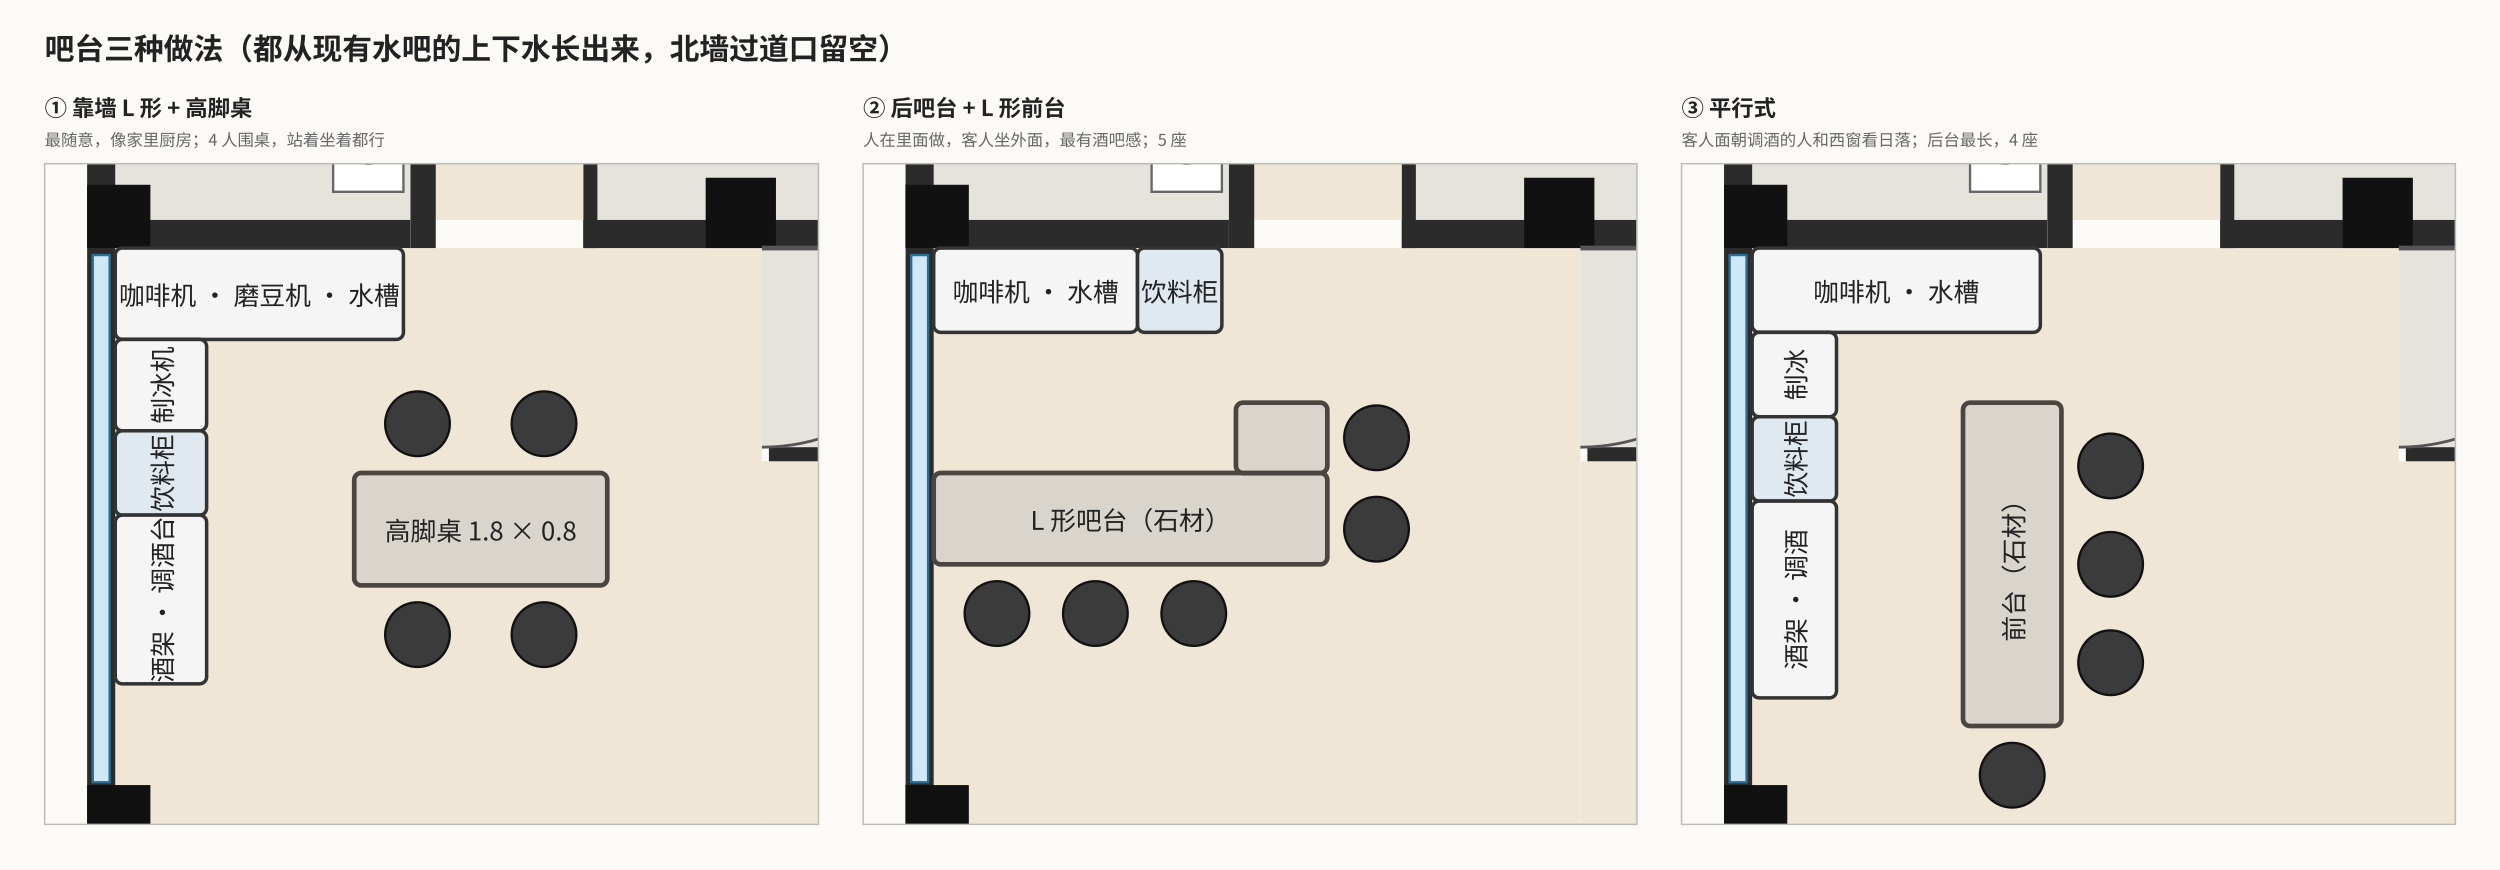
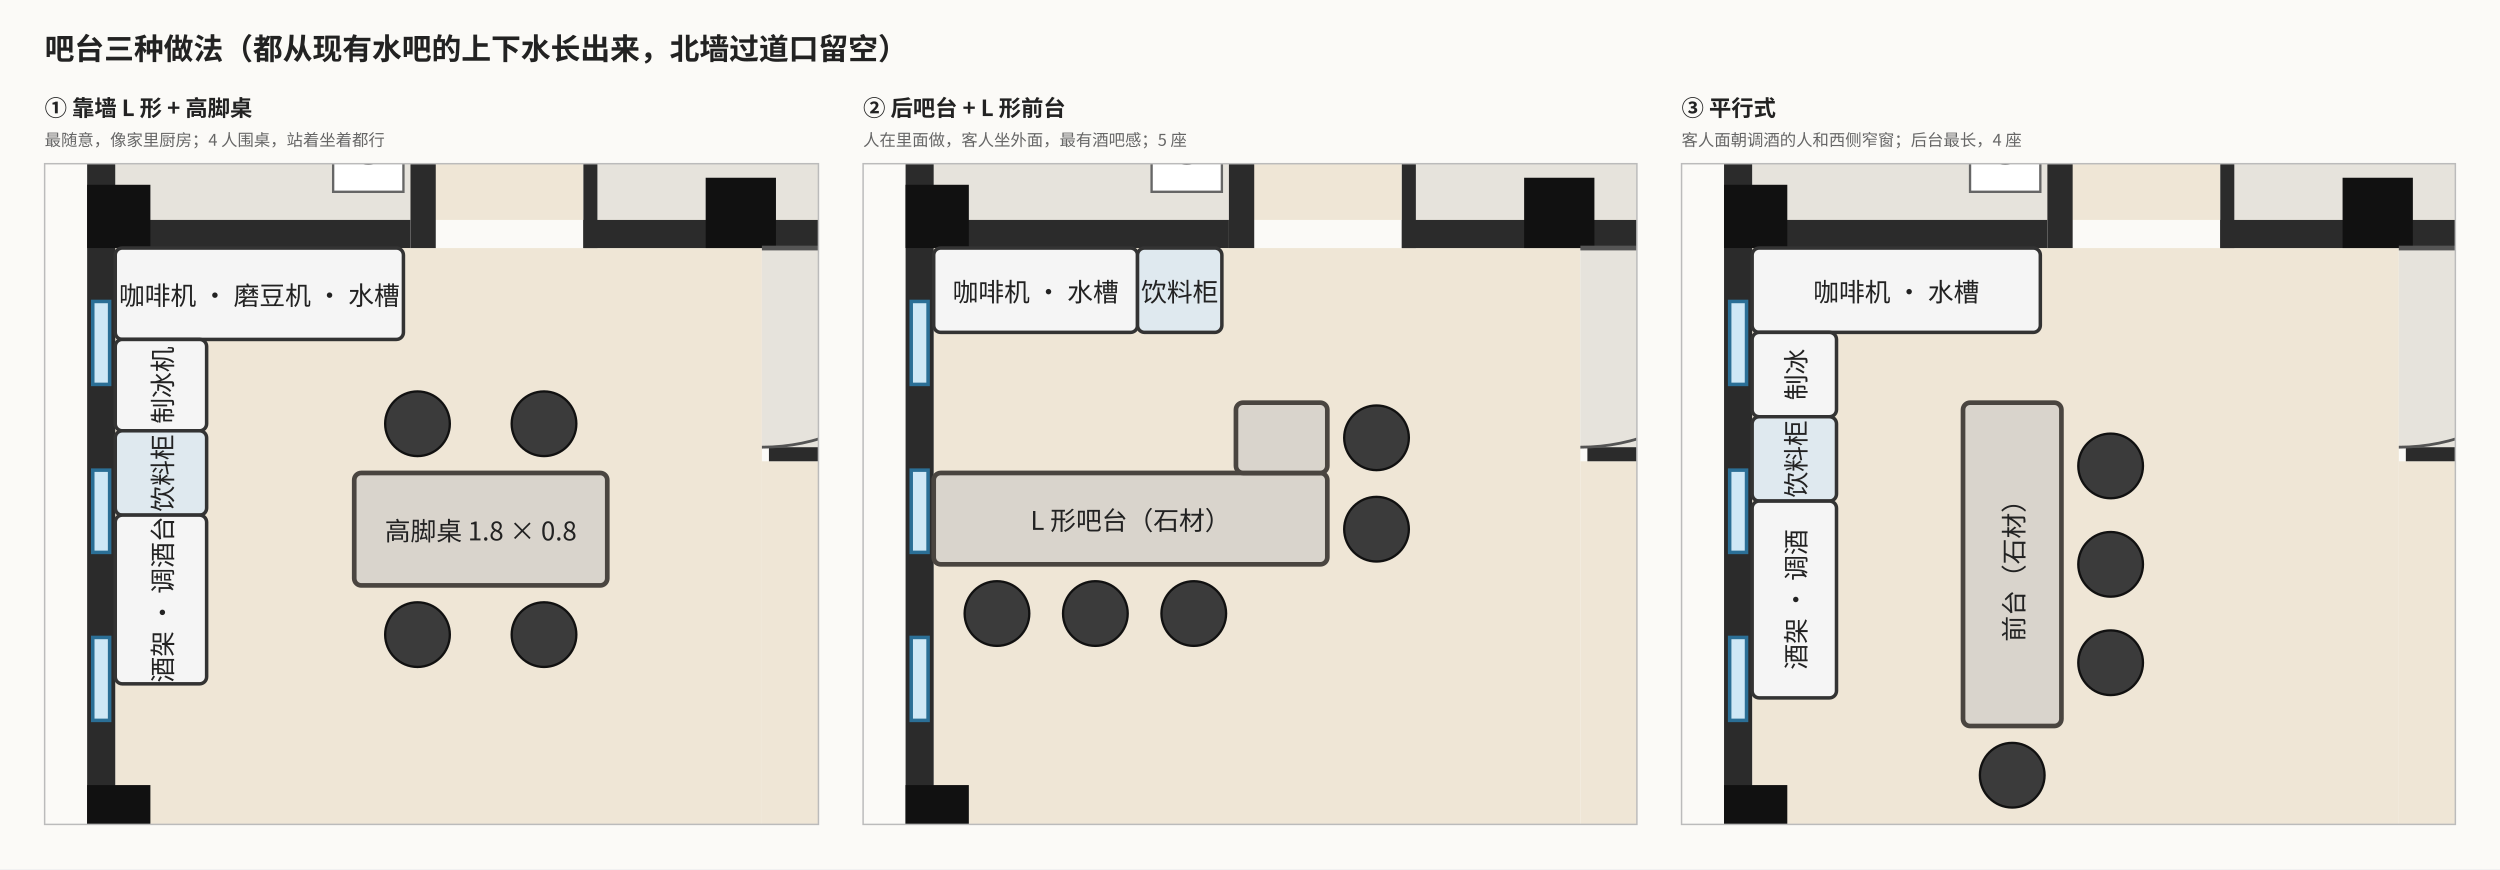
<svg xmlns="http://www.w3.org/2000/svg" viewBox="0 0 1680 584" width="1680" height="584">
  <style>
  .bg{fill:#fbfaf7}
  .floor{fill:#efe6d6}
  .annex{fill:#e6e3dc}
  .balcony{fill:#e3ece4;stroke:#7a8b7c;stroke-width:3}
  .platform{fill:#eeeeee;stroke:#9a9a9a;stroke-width:1;stroke-dasharray:4 3}
  .wall{fill:#2b2b2b}
  .column{fill:#111}
-   .window{fill:#cfe8f6;stroke:#2b6f96;stroke-width:1}
+   .window{fill:#cfe8f6;stroke:#2b6f96;stroke-width:1.5}
+   .glass{fill:#a9d6ef;stroke:#2b6f96;stroke-width:1}
  .door{fill:none;stroke:#555;stroke-width:1.2}
  .door-leaf{stroke:#555;stroke-width:2}
  .tread{stroke:#888;stroke-width:1}
  .lift{fill:none;stroke:#666;stroke-width:1}
  .fixture{fill:#fff;stroke:#666;stroke-width:1}
  .wood{fill:#a87b55;stroke:#5d3d22;stroke-width:1}
  .desk{fill:#7a5236;stroke:#3e2614;stroke-width:1.5}
  .soft{fill:#e9d8c4;stroke:#8a7660;stroke-width:1}
  .sofa{fill:#c9b79c;stroke:#7d6a50;stroke-width:1.5}
  .dark{fill:#3b3b3b;stroke:#111;stroke-width:1}
  .leather{fill:#6b4429;stroke:#3b2414;stroke-width:1}
  .box{fill:#eadcc3;stroke:#8a7660;stroke-width:1}
  .lamp{fill:#fff3c4;stroke:#b89a2e;stroke-width:1}
  .plant{fill:#9cc59a;stroke:#4f7d4c;stroke-width:1}
  .bar{fill:#f5f5f5;stroke:#333;stroke-width:1.5}
  .fridge{fill:#dfe9ef;stroke:#333;stroke-width:1.5}
  .counter{fill:#d9d4cc;stroke:#4a4540;stroke-width:2}
  .stool{fill:#3b3b3b;stroke:#111;stroke-width:1}
  .cabinet{fill:#fff;stroke:#555;stroke-width:1}
  .ghost{fill:none;stroke:#8a8a8a;stroke-width:1;stroke-dasharray:3 3}
  .speaker{fill:#8a5a34;stroke:#2b1a0e;stroke-width:1.5}
  .tv{fill:#111;stroke:#000}
  .z-bar{fill:#c8a165;fill-opacity:.12;stroke:#c8a165;stroke-width:1;stroke-dasharray:4 3}
  .z-rug{fill:#8d96a0;fill-opacity:.18;stroke:#8d96a0;stroke-width:1;stroke-dasharray:4 3}
  .z-work{fill:#7a5236;fill-opacity:.07;stroke:#7a5236;stroke-width:1;stroke-dasharray:4 3}
  .sound{fill:none;stroke:#c0392b;stroke-width:1;stroke-dasharray:3 3}
  .pencil-add{fill:#e67e22;stroke:#e67e22}
  .pencil-add-line{fill:none;stroke:#e67e22;stroke-width:2.5}
  .pencil-del{fill:none;stroke:#d62d20;stroke-width:2;stroke-dasharray:5 3}
  .pencil-x{stroke:#d62d20;stroke-width:2}
  text{font-family:"PingFang SC","Noto Sans CJK SC","WenQuanYi Zen Hei","Microsoft YaHei",sans-serif;fill:#222}
  .lbl{font-size:11px;text-anchor:middle;dominant-baseline:central}
  .lbl-inv{fill:#fff}
  .room{font-size:13px;font-weight:700;fill:#555;text-anchor:middle;dominant-baseline:central;letter-spacing:1px}
  .zone-lbl{font-size:12px;font-weight:600;text-anchor:middle;dominant-baseline:central;fill:#5a4a35}
  .pencil-lbl{font-size:11px;font-weight:600;fill:#c0392b;text-anchor:middle;dominant-baseline:central}
  .title{font-size:20px;font-weight:700}
  .panel-title{font-size:15px;font-weight:700}
  .note-c{font-size:11px;fill:#888;text-anchor:middle;dominant-baseline:central}
  .note{font-size:11px;fill:#666}
  .dim{stroke:#777;stroke-width:1;fill:none}
  .dim-txt{font-size:10px;fill:#555;text-anchor:middle;dominant-baseline:central}
</style>
  <rect class="bg" width="100%" height="100%" />
  <text class="title" x="30" y="40">吧台三种做法（都从现有水吧的上下水长出来，北墙过道口留空）</text>
  <text class="panel-title" x="30" y="78">① 靠墙 L 形 + 高脚桌</text>
  <text class="note" x="30" y="98">最随意，像家里厨房；4 人围桌，站着坐着都行</text>
  <svg x="30" y="110" width="520" height="444" viewBox="-18 192 330 282">
    <rect class="platform" x="0.0" y="798.0" width="291.0" height="60.0" rx="0" />
    <text class="lbl" x="144.0" y="828.0">空调平台</text>
    <polygon class="balcony" points="291.0,858.0 291.0,654.0 618.0,654.0 618.0,330.0 690.0,330.0 690.0,858.0" />
    <text class="room" x="516.0" y="798.0">L 形阳台（朝南）≈ 29 ㎡</text>
    <rect class="floor" x="12.0" y="228.0" width="276.0" height="552.0" rx="0" />
    <rect class="floor" x="288.0" y="319.0" width="318.0" height="323.0" rx="0" />
    <rect class="floor" x="138.0" y="78.0" width="73.8" height="138.0" rx="0" />
    <rect class="annex" x="12.0" y="12.0" width="126.0" height="204.0" rx="0" />
    <rect class="annex" x="217.8" y="12.0" width="151.2" height="204.0" rx="0" />
    <rect class="annex" x="138.0" y="12.0" width="79.8" height="60.0" rx="0" />
    <rect class="annex" x="288.0" y="228.0" width="87.0" height="85.0" rx="0" />
    <rect class="annex" x="375.0" y="216.0" width="231.0" height="97.0" rx="0" />
    <rect class="annex" x="519.0" y="12.0" width="87.0" height="204.0" rx="0" />
    <rect class="annex" x="379.8" y="12.0" width="139.2" height="78.0" rx="0" />
    <rect class="annex" x="375.0" y="96.0" width="138.0" height="114.0" rx="0" />
    <line class="tread" x1="379.8" y1="90.0" x2="379.8" y2="12.0" />
    <line class="tread" x1="396.6" y1="90.0" x2="396.6" y2="12.0" />
    <line class="tread" x1="413.4" y1="90.0" x2="413.4" y2="12.0" />
    <line class="tread" x1="430.2" y1="90.0" x2="430.2" y2="12.0" />
    <line class="tread" x1="447.0" y1="90.0" x2="447.0" y2="12.0" />
    <line class="tread" x1="463.8" y1="90.0" x2="463.8" y2="12.0" />
    <line class="tread" x1="480.6" y1="90.0" x2="480.6" y2="12.0" />
    <line class="tread" x1="497.4" y1="90.0" x2="497.4" y2="12.0" />
    <line class="tread" x1="514.2" y1="90.0" x2="514.2" y2="12.0" />
    <line class="tread" x1="523.8" y1="204.0" x2="597.0" y2="204.0" />
    <line class="tread" x1="523.8" y1="187.2" x2="597.0" y2="187.2" />
    <line class="tread" x1="523.8" y1="170.4" x2="597.0" y2="170.4" />
    <line class="tread" x1="523.8" y1="153.6" x2="597.0" y2="153.6" />
    <line class="tread" x1="523.8" y1="136.8" x2="597.0" y2="136.8" />
    <line class="tread" x1="523.8" y1="120.0" x2="597.0" y2="120.0" />
    <line class="tread" x1="523.8" y1="103.2" x2="597.0" y2="103.2" />
    <text class="lbl" x="560.4" y="151.2">楼梯 ↓</text>
    <rect class="lift" x="393.0" y="111.0" width="102.0" height="84.0" rx="0" />
    <line class="lift" x1="393.0" y1="111.0" x2="495.0" y2="195.0" />
    <line class="lift" x1="393.0" y1="195.0" x2="495.0" y2="111.0" />
    <text class="room" x="444.0" y="153.0">电梯</text>
    <circle class="fixture" cx="54.0" cy="177.0" r="8.4" />
    <rect class="fixture" x="105.0" y="144.0" width="30.0" height="60.0" rx="0" />
    <ellipse class="fixture" cx="120.0" cy="174.0" rx="10.2" ry="18.0" />
    <rect class="fixture" x="16.8" y="81.0" width="46.2" height="48.0" rx="10" />
    <ellipse class="fixture" cx="54.0" cy="42.0" rx="21.6" ry="15.6" />
    <rect class="wall" x="0.0" y="0.0" width="12.0" height="798.0" rx="0" />
    <rect class="wall" x="0.0" y="780.0" width="291.0" height="18.0" rx="0" />
    <rect class="wall" x="279.0" y="642.0" width="12.0" height="156.0" rx="0" />
    <rect class="wall" x="279.0" y="642.0" width="339.0" height="12.0" rx="0" />
    <rect class="wall" x="606.0" y="0.0" width="12.0" height="654.0" rx="0" />
    <rect class="wall" x="0.0" y="0.0" width="618.0" height="12.0" rx="0" />
    <rect class="wall" x="12.0" y="216.0" width="126.0" height="12.0" rx="0" />
    <rect class="wall" x="138.0" y="129.0" width="10.8" height="99.0" rx="0" />
    <rect class="wall" x="138.0" y="72.0" width="10.8" height="15.0" rx="0" />
    <rect class="wall" x="129.0" y="12.0" width="9.0" height="60.0" rx="0" />
    <rect class="wall" x="12.0" y="135.0" width="126.0" height="3.0" rx="0" />
    <rect class="wall" x="12.0" y="72.0" width="75.0" height="6.0" rx="0" />
    <rect class="wall" x="123.0" y="72.0" width="15.0" height="6.0" rx="0" />
    <rect class="wall" x="138.0" y="72.0" width="7.2" height="6.0" rx="0" />
    <rect class="wall" x="187.2" y="72.0" width="30.6" height="6.0" rx="0" />
    <rect class="wall" x="211.8" y="72.0" width="6.0" height="156.0" rx="0" />
    <rect class="wall" x="211.8" y="216.0" width="163.2" height="12.0" rx="0" />
    <rect class="wall" x="369.0" y="12.0" width="6.0" height="216.0" rx="0" />
    <rect class="wall" x="375.0" y="210.0" width="33.0" height="6.0" rx="0" />
    <rect class="wall" x="462.0" y="210.0" width="57.0" height="6.0" rx="0" />
    <rect class="wall" x="513.0" y="90.0" width="6.0" height="126.0" rx="0" />
    <rect class="wall" x="375.0" y="90.0" width="144.0" height="6.0" rx="0" />
    <rect class="wall" x="291.0" y="313.0" width="315.0" height="6.0" rx="0" />
    <rect class="column" x="0.0" y="738.0" width="27.0" height="27.0" rx="0" />
    <rect class="column" x="0.0" y="457.2" width="27.0" height="30.6" rx="0" />
    <rect class="column" x="0.0" y="201.0" width="27.0" height="27.0" rx="0" />
    <rect class="column" x="273.0" y="738.0" width="27.0" height="27.0" rx="0" />
    <rect class="column" x="594.0" y="630.0" width="24.0" height="27.0" rx="0" />
    <rect class="column" x="594.0" y="457.2" width="24.0" height="30.6" rx="0" />
    <rect class="column" x="594.0" y="201.0" width="24.0" height="24.0" rx="0" />
    <rect class="column" x="264.0" y="198.0" width="30.0" height="30.0" rx="0" />
-     <rect class="window" x="2.4" y="489.0" width="7.2" height="186.0" rx="0" />
-     <rect class="window" x="2.4" y="231.0" width="7.2" height="225.0" rx="0" />
-     <rect class="window" x="65.4" y="784.8" width="36.6" height="8.4" rx="0" />
-     <rect class="window" x="138.0" y="784.8" width="34.8" height="8.4" rx="0" />
-     <rect class="window" x="210.0" y="784.8" width="22.8" height="8.4" rx="0" />
-     <rect class="window" x="297.0" y="644.4" width="114.0" height="7.2" rx="0" />
-     <rect class="window" x="498.0" y="644.4" width="96.0" height="7.2" rx="0" />
-     <rect class="window" x="608.4" y="489.0" width="7.2" height="138.0" rx="0" />
-     <rect class="window" x="608.4" y="327.0" width="7.2" height="129.0" rx="0" />
+     <rect class="window" x="2.4" y="594.0" width="7.2" height="36.0" rx="0" />
+     <rect class="window" x="2.4" y="524.4" width="7.2" height="34.2" rx="0" />
+     <rect class="window" x="2.4" y="394.2" width="7.2" height="35.4" rx="0" />
+     <rect class="window" x="2.4" y="322.8" width="7.2" height="35.1" rx="0" />
+     <rect class="window" x="2.4" y="250.8" width="7.2" height="35.4" rx="0" />
+     <rect class="window" x="67.8" y="784.8" width="33.6" height="8.4" rx="0" />
+     <rect class="window" x="140.4" y="784.8" width="34.2" height="8.4" rx="0" />
+     <rect class="window" x="209.4" y="784.8" width="34.2" height="8.4" rx="0" />
+     <rect class="window" x="608.4" y="544.2" width="7.2" height="35.4" rx="0" />
+     <rect class="window" x="608.4" y="496.5" width="7.2" height="35.7" rx="0" />
+     <rect class="window" x="608.4" y="390.6" width="7.2" height="35.4" rx="0" />
+     <rect class="window" x="608.4" y="342.9" width="7.2" height="35.7" rx="0" />
+     <rect class="glass" x="297.0" y="644.4" width="114.0" height="7.2" rx="0" />
+     <text class="note-c" x="354.0" y="666.6">落地玻璃</text>
+     <rect class="glass" x="498.0" y="644.4" width="96.0" height="7.2" rx="0" />
+     <text class="note-c" x="546.0" y="666.6">落地玻璃</text>
    <rect class="floor" x="411.0" y="642.0" width="87.0" height="12.0" rx="0" />
    <line class="door-leaf" x1="411.0" y1="642.0" x2="411.0" y2="598.5" />
    <path class="door" d="M 411.0 598.5 A 43.5 43.5 0 0 1 454.5 642.0" />
    <line class="door-leaf" x1="498.0" y1="642.0" x2="498.0" y2="598.5" />
    <path class="door" d="M 498.0 598.5 A 43.5 43.5 0 0 0 454.5 642.0" />
    <line class="door-leaf" x1="148.8" y1="87.0" x2="190.8" y2="87.0" />
    <path class="door" d="M 190.8 87.0 A 42.0 42.0 0 0 1 148.8 129.0" />
    <line class="door-leaf" x1="87.0" y1="72.0" x2="87.0" y2="36.0" />
    <path class="door" d="M 87.0 36.0 A 36.0 36.0 0 0 1 123.0 72.0" />
    <line class="door-leaf" x1="145.2" y1="72.0" x2="145.2" y2="30.0" />
    <path class="door" d="M 145.2 30.0 A 42.0 42.0 0 0 1 187.2 72.0" />
    <line class="door-leaf" x1="288.0" y1="228.0" x2="373.0" y2="228.0" />
    <path class="door" d="M 373.0 228.0 A 85.0 85.0 0 0 1 288.0 313.0" />
    <rect class="cabinet" x="367.8" y="291.3" width="141.6" height="21.7" rx="0" />
    <line class="lift" x1="367.8" y1="291.3" x2="509.4" y2="313.0" />
    <line class="lift" x1="367.8" y1="313.0" x2="509.4" y2="291.3" />
    <rect class="cabinet" x="12.0" y="678.6" width="25.8" height="57.0" rx="0" />
    <line class="lift" x1="12.0" y1="678.6" x2="37.8" y2="735.6" />
    <line class="lift" x1="12.0" y1="735.6" x2="37.8" y2="678.6" />
    <text class="room" x="108.0" y="99.0">卫生间</text>
    <text class="lbl" x="177.0" y="144.0">过道</text>
    <text class="room" x="294.0" y="114.0">储藏间</text>
    <text class="room" x="330.0" y="267.0">前室</text>
    <text class="lbl" x="438.0" y="302.2">玄关柜</text>
    <rect class="bar" x="12.0" y="228.0" width="123.0" height="39.0" rx="3" />
    <text class="lbl" x="73.5" y="247.5">咖啡机 · 磨豆机 · 水槽</text>
    <rect class="bar" x="12.0" y="267.0" width="39.0" height="39.0" rx="3" />
    <text class="lbl" x="31.5" y="286.5" transform="rotate(-90 31.5 286.5)">制冰机</text>
    <rect class="fridge" x="12.0" y="306.0" width="39.0" height="36.0" rx="3" />
    <text class="lbl" x="31.5" y="324.0" transform="rotate(-90 31.5 324.0)">饮料柜</text>
    <rect class="bar" x="12.0" y="342.0" width="39.0" height="72.0" rx="3" />
    <text class="lbl" x="31.5" y="378.0" transform="rotate(-90 31.5 378.0)">酒架 · 调酒台</text>
    <rect class="counter" x="114.0" y="324.0" width="108.0" height="48.0" rx="3" />
    <text class="lbl" x="168.0" y="348.0">高脚桌 1.8 × 0.8</text>
    <circle class="stool" cx="141.0" cy="303.0" r="13.8" />
    <circle class="stool" cx="195.0" cy="303.0" r="13.8" />
    <circle class="stool" cx="141.0" cy="393.0" r="13.8" />
    <circle class="stool" cx="195.0" cy="393.0" r="13.8" />
  </svg>
  <rect x="30" y="110" width="520" height="444" fill="none" stroke="#bbb" />
  <text class="panel-title" x="580" y="78">② 后吧台 + L 形前台</text>
  <text class="note" x="580" y="98">人在里面做，客人坐外面，最有酒吧感；5 座</text>
  <svg x="580" y="110" width="520" height="444" viewBox="-18 192 330 282">
    <rect class="platform" x="0.0" y="798.0" width="291.0" height="60.0" rx="0" />
    <text class="lbl" x="144.0" y="828.0">空调平台</text>
    <polygon class="balcony" points="291.0,858.0 291.0,654.0 618.0,654.0 618.0,330.0 690.0,330.0 690.0,858.0" />
    <text class="room" x="516.0" y="798.0">L 形阳台（朝南）≈ 29 ㎡</text>
    <rect class="floor" x="12.0" y="228.0" width="276.0" height="552.0" rx="0" />
    <rect class="floor" x="288.0" y="319.0" width="318.0" height="323.0" rx="0" />
    <rect class="floor" x="138.0" y="78.0" width="73.8" height="138.0" rx="0" />
    <rect class="annex" x="12.0" y="12.0" width="126.0" height="204.0" rx="0" />
    <rect class="annex" x="217.8" y="12.0" width="151.2" height="204.0" rx="0" />
    <rect class="annex" x="138.0" y="12.0" width="79.8" height="60.0" rx="0" />
    <rect class="annex" x="288.0" y="228.0" width="87.0" height="85.0" rx="0" />
    <rect class="annex" x="375.0" y="216.0" width="231.0" height="97.0" rx="0" />
    <rect class="annex" x="519.0" y="12.0" width="87.0" height="204.0" rx="0" />
    <rect class="annex" x="379.8" y="12.0" width="139.2" height="78.0" rx="0" />
    <rect class="annex" x="375.0" y="96.0" width="138.0" height="114.0" rx="0" />
    <line class="tread" x1="379.8" y1="90.0" x2="379.8" y2="12.0" />
    <line class="tread" x1="396.6" y1="90.0" x2="396.6" y2="12.0" />
    <line class="tread" x1="413.4" y1="90.0" x2="413.4" y2="12.0" />
    <line class="tread" x1="430.2" y1="90.0" x2="430.2" y2="12.0" />
    <line class="tread" x1="447.0" y1="90.0" x2="447.0" y2="12.0" />
    <line class="tread" x1="463.8" y1="90.0" x2="463.8" y2="12.0" />
    <line class="tread" x1="480.6" y1="90.0" x2="480.6" y2="12.0" />
    <line class="tread" x1="497.4" y1="90.0" x2="497.4" y2="12.0" />
    <line class="tread" x1="514.2" y1="90.0" x2="514.2" y2="12.0" />
    <line class="tread" x1="523.8" y1="204.0" x2="597.0" y2="204.0" />
    <line class="tread" x1="523.8" y1="187.2" x2="597.0" y2="187.2" />
    <line class="tread" x1="523.8" y1="170.4" x2="597.0" y2="170.4" />
    <line class="tread" x1="523.8" y1="153.6" x2="597.0" y2="153.6" />
    <line class="tread" x1="523.8" y1="136.8" x2="597.0" y2="136.8" />
    <line class="tread" x1="523.8" y1="120.0" x2="597.0" y2="120.0" />
    <line class="tread" x1="523.8" y1="103.2" x2="597.0" y2="103.2" />
    <text class="lbl" x="560.4" y="151.2">楼梯 ↓</text>
    <rect class="lift" x="393.0" y="111.0" width="102.0" height="84.0" rx="0" />
    <line class="lift" x1="393.0" y1="111.0" x2="495.0" y2="195.0" />
    <line class="lift" x1="393.0" y1="195.0" x2="495.0" y2="111.0" />
    <text class="room" x="444.0" y="153.0">电梯</text>
    <circle class="fixture" cx="54.0" cy="177.0" r="8.4" />
    <rect class="fixture" x="105.0" y="144.0" width="30.0" height="60.0" rx="0" />
    <ellipse class="fixture" cx="120.0" cy="174.0" rx="10.2" ry="18.0" />
    <rect class="fixture" x="16.8" y="81.0" width="46.2" height="48.0" rx="10" />
    <ellipse class="fixture" cx="54.0" cy="42.0" rx="21.6" ry="15.6" />
    <rect class="wall" x="0.0" y="0.0" width="12.0" height="798.0" rx="0" />
    <rect class="wall" x="0.0" y="780.0" width="291.0" height="18.0" rx="0" />
    <rect class="wall" x="279.0" y="642.0" width="12.0" height="156.0" rx="0" />
    <rect class="wall" x="279.0" y="642.0" width="339.0" height="12.0" rx="0" />
    <rect class="wall" x="606.0" y="0.0" width="12.0" height="654.0" rx="0" />
    <rect class="wall" x="0.0" y="0.0" width="618.0" height="12.0" rx="0" />
    <rect class="wall" x="12.0" y="216.0" width="126.0" height="12.0" rx="0" />
    <rect class="wall" x="138.0" y="129.0" width="10.8" height="99.0" rx="0" />
    <rect class="wall" x="138.0" y="72.0" width="10.8" height="15.0" rx="0" />
    <rect class="wall" x="129.0" y="12.0" width="9.0" height="60.0" rx="0" />
    <rect class="wall" x="12.0" y="135.0" width="126.0" height="3.0" rx="0" />
    <rect class="wall" x="12.0" y="72.0" width="75.0" height="6.0" rx="0" />
    <rect class="wall" x="123.0" y="72.0" width="15.0" height="6.0" rx="0" />
    <rect class="wall" x="138.0" y="72.0" width="7.2" height="6.0" rx="0" />
    <rect class="wall" x="187.2" y="72.0" width="30.6" height="6.0" rx="0" />
    <rect class="wall" x="211.8" y="72.0" width="6.0" height="156.0" rx="0" />
    <rect class="wall" x="211.8" y="216.0" width="163.2" height="12.0" rx="0" />
    <rect class="wall" x="369.0" y="12.0" width="6.0" height="216.0" rx="0" />
    <rect class="wall" x="375.0" y="210.0" width="33.0" height="6.0" rx="0" />
    <rect class="wall" x="462.0" y="210.0" width="57.0" height="6.0" rx="0" />
    <rect class="wall" x="513.0" y="90.0" width="6.0" height="126.0" rx="0" />
    <rect class="wall" x="375.0" y="90.0" width="144.0" height="6.0" rx="0" />
    <rect class="wall" x="291.0" y="313.0" width="315.0" height="6.0" rx="0" />
    <rect class="column" x="0.0" y="738.0" width="27.0" height="27.0" rx="0" />
    <rect class="column" x="0.0" y="457.2" width="27.0" height="30.6" rx="0" />
    <rect class="column" x="0.0" y="201.0" width="27.0" height="27.0" rx="0" />
    <rect class="column" x="273.0" y="738.0" width="27.0" height="27.0" rx="0" />
    <rect class="column" x="594.0" y="630.0" width="24.0" height="27.0" rx="0" />
    <rect class="column" x="594.0" y="457.2" width="24.0" height="30.6" rx="0" />
    <rect class="column" x="594.0" y="201.0" width="24.0" height="24.0" rx="0" />
    <rect class="column" x="264.0" y="198.0" width="30.0" height="30.0" rx="0" />
-     <rect class="window" x="2.4" y="489.0" width="7.2" height="186.0" rx="0" />
-     <rect class="window" x="2.4" y="231.0" width="7.2" height="225.0" rx="0" />
-     <rect class="window" x="65.4" y="784.8" width="36.6" height="8.4" rx="0" />
-     <rect class="window" x="138.0" y="784.8" width="34.8" height="8.4" rx="0" />
-     <rect class="window" x="210.0" y="784.8" width="22.8" height="8.4" rx="0" />
-     <rect class="window" x="297.0" y="644.4" width="114.0" height="7.2" rx="0" />
-     <rect class="window" x="498.0" y="644.4" width="96.0" height="7.2" rx="0" />
-     <rect class="window" x="608.4" y="489.0" width="7.2" height="138.0" rx="0" />
-     <rect class="window" x="608.4" y="327.0" width="7.2" height="129.0" rx="0" />
+     <rect class="window" x="2.4" y="594.0" width="7.2" height="36.0" rx="0" />
+     <rect class="window" x="2.4" y="524.4" width="7.2" height="34.2" rx="0" />
+     <rect class="window" x="2.4" y="394.2" width="7.2" height="35.4" rx="0" />
+     <rect class="window" x="2.4" y="322.8" width="7.2" height="35.1" rx="0" />
+     <rect class="window" x="2.4" y="250.8" width="7.2" height="35.4" rx="0" />
+     <rect class="window" x="67.8" y="784.8" width="33.6" height="8.4" rx="0" />
+     <rect class="window" x="140.4" y="784.8" width="34.2" height="8.4" rx="0" />
+     <rect class="window" x="209.4" y="784.8" width="34.2" height="8.4" rx="0" />
+     <rect class="window" x="608.4" y="544.2" width="7.2" height="35.4" rx="0" />
+     <rect class="window" x="608.4" y="496.5" width="7.2" height="35.7" rx="0" />
+     <rect class="window" x="608.4" y="390.6" width="7.2" height="35.4" rx="0" />
+     <rect class="window" x="608.4" y="342.9" width="7.2" height="35.7" rx="0" />
+     <rect class="glass" x="297.0" y="644.4" width="114.0" height="7.2" rx="0" />
+     <text class="note-c" x="354.0" y="666.6">落地玻璃</text>
+     <rect class="glass" x="498.0" y="644.4" width="96.0" height="7.2" rx="0" />
+     <text class="note-c" x="546.0" y="666.6">落地玻璃</text>
    <rect class="floor" x="411.0" y="642.0" width="87.0" height="12.0" rx="0" />
    <line class="door-leaf" x1="411.0" y1="642.0" x2="411.0" y2="598.5" />
    <path class="door" d="M 411.0 598.5 A 43.5 43.5 0 0 1 454.5 642.0" />
    <line class="door-leaf" x1="498.0" y1="642.0" x2="498.0" y2="598.5" />
    <path class="door" d="M 498.0 598.5 A 43.5 43.5 0 0 0 454.5 642.0" />
    <line class="door-leaf" x1="148.8" y1="87.0" x2="190.8" y2="87.0" />
    <path class="door" d="M 190.8 87.0 A 42.0 42.0 0 0 1 148.8 129.0" />
    <line class="door-leaf" x1="87.0" y1="72.0" x2="87.0" y2="36.0" />
    <path class="door" d="M 87.0 36.0 A 36.0 36.0 0 0 1 123.0 72.0" />
    <line class="door-leaf" x1="145.2" y1="72.0" x2="145.2" y2="30.0" />
    <path class="door" d="M 145.2 30.0 A 42.0 42.0 0 0 1 187.2 72.0" />
    <line class="door-leaf" x1="288.0" y1="228.0" x2="373.0" y2="228.0" />
    <path class="door" d="M 373.0 228.0 A 85.0 85.0 0 0 1 288.0 313.0" />
    <rect class="cabinet" x="367.8" y="291.3" width="141.6" height="21.7" rx="0" />
    <line class="lift" x1="367.8" y1="291.3" x2="509.4" y2="313.0" />
    <line class="lift" x1="367.8" y1="313.0" x2="509.4" y2="291.3" />
    <rect class="cabinet" x="12.0" y="678.6" width="25.8" height="57.0" rx="0" />
    <line class="lift" x1="12.0" y1="678.6" x2="37.8" y2="735.6" />
    <line class="lift" x1="12.0" y1="735.6" x2="37.8" y2="678.6" />
    <text class="room" x="108.0" y="99.0">卫生间</text>
    <text class="lbl" x="177.0" y="144.0">过道</text>
    <text class="room" x="294.0" y="114.0">储藏间</text>
    <text class="room" x="330.0" y="267.0">前室</text>
    <text class="lbl" x="438.0" y="302.2">玄关柜</text>
    <rect class="bar" x="12.0" y="228.0" width="87.0" height="36.0" rx="3" />
    <text class="lbl" x="55.5" y="246.0">咖啡机 · 水槽</text>
    <rect class="fridge" x="99.0" y="228.0" width="36.0" height="36.0" rx="3" />
    <text class="lbl" x="117.0" y="246.0">饮料柜</text>
    <rect class="counter" x="12.0" y="324.0" width="168.0" height="39.0" rx="3" />
    <text class="lbl" x="96.0" y="343.5">L 形吧台（石材）</text>
    <rect class="counter" x="141.0" y="294.0" width="39.0" height="30.0" rx="3" />
    <circle class="stool" cx="39.0" cy="384.0" r="13.8" />
    <circle class="stool" cx="81.0" cy="384.0" r="13.8" />
    <circle class="stool" cx="123.0" cy="384.0" r="13.8" />
    <circle class="stool" cx="201.0" cy="309.0" r="13.8" />
    <circle class="stool" cx="201.0" cy="348.0" r="13.8" />
  </svg>
  <rect x="580" y="110" width="520" height="444" fill="none" stroke="#bbb" />
  <text class="panel-title" x="1130" y="78">③ 平行式</text>
-   <text class="note" x="1130" y="98">客人面朝调酒的人和西窗看日落；后台最长，4 座</text>
+   <text class="note" x="1130" y="98">客人面朝调酒的人和西侧窄窗；后台最长，4 座</text>
  <svg x="1130" y="110" width="520" height="444" viewBox="-18 192 330 282">
    <rect class="platform" x="0.0" y="798.0" width="291.0" height="60.0" rx="0" />
    <text class="lbl" x="144.0" y="828.0">空调平台</text>
    <polygon class="balcony" points="291.0,858.0 291.0,654.0 618.0,654.0 618.0,330.0 690.0,330.0 690.0,858.0" />
    <text class="room" x="516.0" y="798.0">L 形阳台（朝南）≈ 29 ㎡</text>
    <rect class="floor" x="12.0" y="228.0" width="276.0" height="552.0" rx="0" />
    <rect class="floor" x="288.0" y="319.0" width="318.0" height="323.0" rx="0" />
    <rect class="floor" x="138.0" y="78.0" width="73.8" height="138.0" rx="0" />
    <rect class="annex" x="12.0" y="12.0" width="126.0" height="204.0" rx="0" />
    <rect class="annex" x="217.8" y="12.0" width="151.2" height="204.0" rx="0" />
    <rect class="annex" x="138.0" y="12.0" width="79.8" height="60.0" rx="0" />
    <rect class="annex" x="288.0" y="228.0" width="87.0" height="85.0" rx="0" />
    <rect class="annex" x="375.0" y="216.0" width="231.0" height="97.0" rx="0" />
    <rect class="annex" x="519.0" y="12.0" width="87.0" height="204.0" rx="0" />
    <rect class="annex" x="379.8" y="12.0" width="139.2" height="78.0" rx="0" />
    <rect class="annex" x="375.0" y="96.0" width="138.0" height="114.0" rx="0" />
    <line class="tread" x1="379.8" y1="90.0" x2="379.8" y2="12.0" />
    <line class="tread" x1="396.6" y1="90.0" x2="396.6" y2="12.0" />
    <line class="tread" x1="413.4" y1="90.0" x2="413.4" y2="12.0" />
    <line class="tread" x1="430.2" y1="90.0" x2="430.2" y2="12.0" />
    <line class="tread" x1="447.0" y1="90.0" x2="447.0" y2="12.0" />
    <line class="tread" x1="463.8" y1="90.0" x2="463.8" y2="12.0" />
    <line class="tread" x1="480.6" y1="90.0" x2="480.6" y2="12.0" />
    <line class="tread" x1="497.4" y1="90.0" x2="497.4" y2="12.0" />
    <line class="tread" x1="514.2" y1="90.0" x2="514.2" y2="12.0" />
    <line class="tread" x1="523.8" y1="204.0" x2="597.0" y2="204.0" />
    <line class="tread" x1="523.8" y1="187.2" x2="597.0" y2="187.2" />
    <line class="tread" x1="523.8" y1="170.4" x2="597.0" y2="170.4" />
    <line class="tread" x1="523.8" y1="153.6" x2="597.0" y2="153.6" />
    <line class="tread" x1="523.8" y1="136.8" x2="597.0" y2="136.8" />
    <line class="tread" x1="523.8" y1="120.0" x2="597.0" y2="120.0" />
    <line class="tread" x1="523.8" y1="103.2" x2="597.0" y2="103.2" />
    <text class="lbl" x="560.4" y="151.2">楼梯 ↓</text>
    <rect class="lift" x="393.0" y="111.0" width="102.0" height="84.0" rx="0" />
    <line class="lift" x1="393.0" y1="111.0" x2="495.0" y2="195.0" />
    <line class="lift" x1="393.0" y1="195.0" x2="495.0" y2="111.0" />
    <text class="room" x="444.0" y="153.0">电梯</text>
    <circle class="fixture" cx="54.0" cy="177.0" r="8.4" />
    <rect class="fixture" x="105.0" y="144.0" width="30.0" height="60.0" rx="0" />
    <ellipse class="fixture" cx="120.0" cy="174.0" rx="10.2" ry="18.0" />
    <rect class="fixture" x="16.8" y="81.0" width="46.2" height="48.0" rx="10" />
    <ellipse class="fixture" cx="54.0" cy="42.0" rx="21.6" ry="15.6" />
    <rect class="wall" x="0.0" y="0.0" width="12.0" height="798.0" rx="0" />
    <rect class="wall" x="0.0" y="780.0" width="291.0" height="18.0" rx="0" />
    <rect class="wall" x="279.0" y="642.0" width="12.0" height="156.0" rx="0" />
    <rect class="wall" x="279.0" y="642.0" width="339.0" height="12.0" rx="0" />
    <rect class="wall" x="606.0" y="0.0" width="12.0" height="654.0" rx="0" />
    <rect class="wall" x="0.0" y="0.0" width="618.0" height="12.0" rx="0" />
    <rect class="wall" x="12.0" y="216.0" width="126.0" height="12.0" rx="0" />
    <rect class="wall" x="138.0" y="129.0" width="10.8" height="99.0" rx="0" />
    <rect class="wall" x="138.0" y="72.0" width="10.8" height="15.0" rx="0" />
    <rect class="wall" x="129.0" y="12.0" width="9.0" height="60.0" rx="0" />
    <rect class="wall" x="12.0" y="135.0" width="126.0" height="3.0" rx="0" />
    <rect class="wall" x="12.0" y="72.0" width="75.0" height="6.0" rx="0" />
    <rect class="wall" x="123.0" y="72.0" width="15.0" height="6.0" rx="0" />
    <rect class="wall" x="138.0" y="72.0" width="7.2" height="6.0" rx="0" />
    <rect class="wall" x="187.2" y="72.0" width="30.6" height="6.0" rx="0" />
    <rect class="wall" x="211.8" y="72.0" width="6.0" height="156.0" rx="0" />
    <rect class="wall" x="211.8" y="216.0" width="163.2" height="12.0" rx="0" />
    <rect class="wall" x="369.0" y="12.0" width="6.0" height="216.0" rx="0" />
    <rect class="wall" x="375.0" y="210.0" width="33.0" height="6.0" rx="0" />
    <rect class="wall" x="462.0" y="210.0" width="57.0" height="6.0" rx="0" />
    <rect class="wall" x="513.0" y="90.0" width="6.0" height="126.0" rx="0" />
    <rect class="wall" x="375.0" y="90.0" width="144.0" height="6.0" rx="0" />
    <rect class="wall" x="291.0" y="313.0" width="315.0" height="6.0" rx="0" />
    <rect class="column" x="0.0" y="738.0" width="27.0" height="27.0" rx="0" />
    <rect class="column" x="0.0" y="457.2" width="27.0" height="30.6" rx="0" />
    <rect class="column" x="0.0" y="201.0" width="27.0" height="27.0" rx="0" />
    <rect class="column" x="273.0" y="738.0" width="27.0" height="27.0" rx="0" />
    <rect class="column" x="594.0" y="630.0" width="24.0" height="27.0" rx="0" />
    <rect class="column" x="594.0" y="457.2" width="24.0" height="30.6" rx="0" />
    <rect class="column" x="594.0" y="201.0" width="24.0" height="24.0" rx="0" />
    <rect class="column" x="264.0" y="198.0" width="30.0" height="30.0" rx="0" />
-     <rect class="window" x="2.4" y="489.0" width="7.2" height="186.0" rx="0" />
-     <rect class="window" x="2.4" y="231.0" width="7.2" height="225.0" rx="0" />
-     <rect class="window" x="65.4" y="784.8" width="36.6" height="8.4" rx="0" />
-     <rect class="window" x="138.0" y="784.8" width="34.8" height="8.4" rx="0" />
-     <rect class="window" x="210.0" y="784.8" width="22.8" height="8.4" rx="0" />
-     <rect class="window" x="297.0" y="644.4" width="114.0" height="7.2" rx="0" />
-     <rect class="window" x="498.0" y="644.4" width="96.0" height="7.2" rx="0" />
-     <rect class="window" x="608.4" y="489.0" width="7.2" height="138.0" rx="0" />
-     <rect class="window" x="608.4" y="327.0" width="7.2" height="129.0" rx="0" />
+     <rect class="window" x="2.4" y="594.0" width="7.2" height="36.0" rx="0" />
+     <rect class="window" x="2.4" y="524.4" width="7.2" height="34.2" rx="0" />
+     <rect class="window" x="2.4" y="394.2" width="7.2" height="35.4" rx="0" />
+     <rect class="window" x="2.4" y="322.8" width="7.2" height="35.1" rx="0" />
+     <rect class="window" x="2.4" y="250.8" width="7.2" height="35.4" rx="0" />
+     <rect class="window" x="67.8" y="784.8" width="33.6" height="8.4" rx="0" />
+     <rect class="window" x="140.4" y="784.8" width="34.2" height="8.4" rx="0" />
+     <rect class="window" x="209.4" y="784.8" width="34.2" height="8.4" rx="0" />
+     <rect class="window" x="608.4" y="544.2" width="7.2" height="35.4" rx="0" />
+     <rect class="window" x="608.4" y="496.5" width="7.2" height="35.7" rx="0" />
+     <rect class="window" x="608.4" y="390.6" width="7.2" height="35.4" rx="0" />
+     <rect class="window" x="608.4" y="342.9" width="7.2" height="35.7" rx="0" />
+     <rect class="glass" x="297.0" y="644.4" width="114.0" height="7.2" rx="0" />
+     <text class="note-c" x="354.0" y="666.6">落地玻璃</text>
+     <rect class="glass" x="498.0" y="644.4" width="96.0" height="7.2" rx="0" />
+     <text class="note-c" x="546.0" y="666.6">落地玻璃</text>
    <rect class="floor" x="411.0" y="642.0" width="87.0" height="12.0" rx="0" />
    <line class="door-leaf" x1="411.0" y1="642.0" x2="411.0" y2="598.5" />
    <path class="door" d="M 411.0 598.5 A 43.5 43.5 0 0 1 454.5 642.0" />
    <line class="door-leaf" x1="498.0" y1="642.0" x2="498.0" y2="598.5" />
    <path class="door" d="M 498.0 598.5 A 43.5 43.5 0 0 0 454.5 642.0" />
    <line class="door-leaf" x1="148.8" y1="87.0" x2="190.8" y2="87.0" />
    <path class="door" d="M 190.8 87.0 A 42.0 42.0 0 0 1 148.8 129.0" />
    <line class="door-leaf" x1="87.0" y1="72.0" x2="87.0" y2="36.0" />
    <path class="door" d="M 87.0 36.0 A 36.0 36.0 0 0 1 123.0 72.0" />
    <line class="door-leaf" x1="145.2" y1="72.0" x2="145.2" y2="30.0" />
    <path class="door" d="M 145.2 30.0 A 42.0 42.0 0 0 1 187.2 72.0" />
    <line class="door-leaf" x1="288.0" y1="228.0" x2="373.0" y2="228.0" />
    <path class="door" d="M 373.0 228.0 A 85.0 85.0 0 0 1 288.0 313.0" />
    <rect class="cabinet" x="367.8" y="291.3" width="141.6" height="21.7" rx="0" />
    <line class="lift" x1="367.8" y1="291.3" x2="509.4" y2="313.0" />
    <line class="lift" x1="367.8" y1="313.0" x2="509.4" y2="291.3" />
    <rect class="cabinet" x="12.0" y="678.6" width="25.8" height="57.0" rx="0" />
    <line class="lift" x1="12.0" y1="678.6" x2="37.8" y2="735.6" />
    <line class="lift" x1="12.0" y1="735.6" x2="37.8" y2="678.6" />
    <text class="room" x="108.0" y="99.0">卫生间</text>
    <text class="lbl" x="177.0" y="144.0">过道</text>
    <text class="room" x="294.0" y="114.0">储藏间</text>
    <text class="room" x="330.0" y="267.0">前室</text>
    <text class="lbl" x="438.0" y="302.2">玄关柜</text>
    <rect class="bar" x="12.0" y="228.0" width="123.0" height="36.0" rx="3" />
    <text class="lbl" x="73.5" y="246.0">咖啡机 · 水槽</text>
    <rect class="bar" x="12.0" y="264.0" width="36.0" height="36.0" rx="3" />
    <text class="lbl" x="30.0" y="282.0" transform="rotate(-90 30.0 282.0)">制冰</text>
    <rect class="fridge" x="12.0" y="300.0" width="36.0" height="36.0" rx="3" />
    <text class="lbl" x="30.0" y="318.0" transform="rotate(-90 30.0 318.0)">饮料柜</text>
    <rect class="bar" x="12.0" y="336.0" width="36.0" height="84.0" rx="3" />
    <text class="lbl" x="30.0" y="378.0" transform="rotate(-90 30.0 378.0)">酒架 · 调酒</text>
    <rect class="counter" x="102.0" y="294.0" width="42.0" height="138.0" rx="3" />
    <text class="lbl" x="123.0" y="363.0" transform="rotate(-90 123.0 363.0)">前台（石材）</text>
    <circle class="stool" cx="165.0" cy="321.0" r="13.8" />
    <circle class="stool" cx="165.0" cy="363.0" r="13.8" />
    <circle class="stool" cx="165.0" cy="405.0" r="13.8" />
    <circle class="stool" cx="123.0" cy="453.0" r="13.8" />
  </svg>
  <rect x="1130" y="110" width="520" height="444" fill="none" stroke="#bbb" />
</svg>
